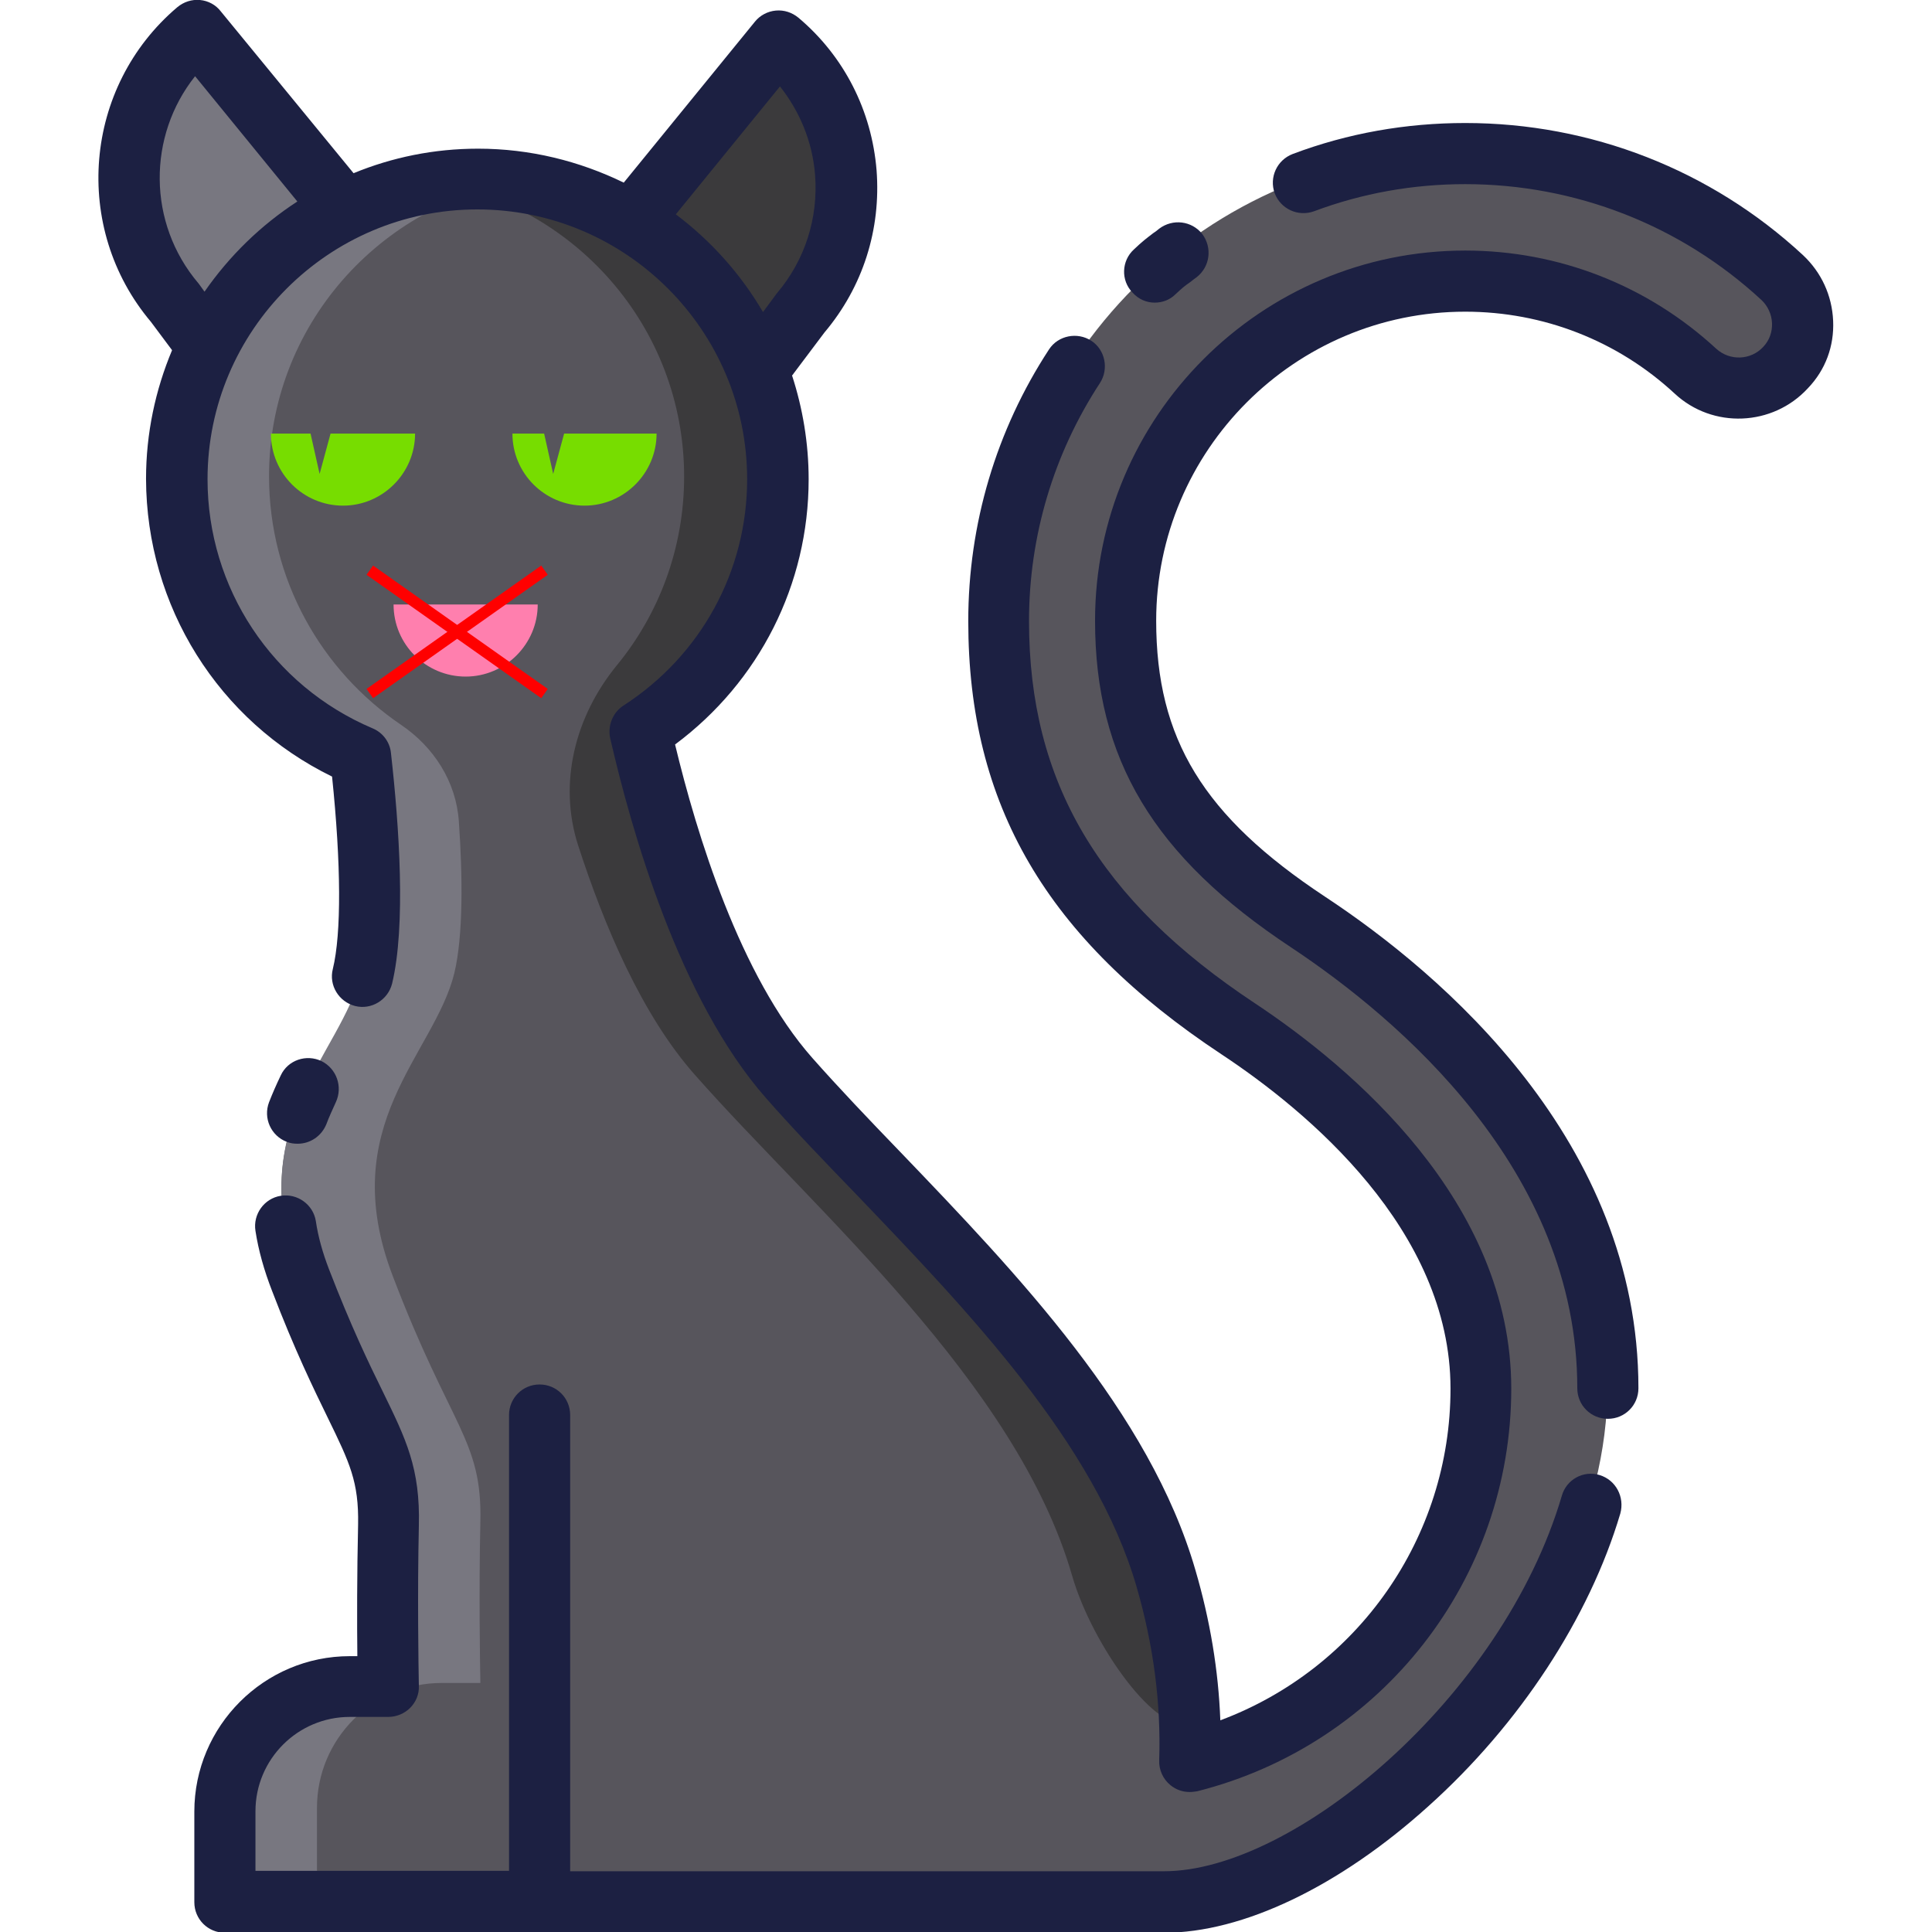
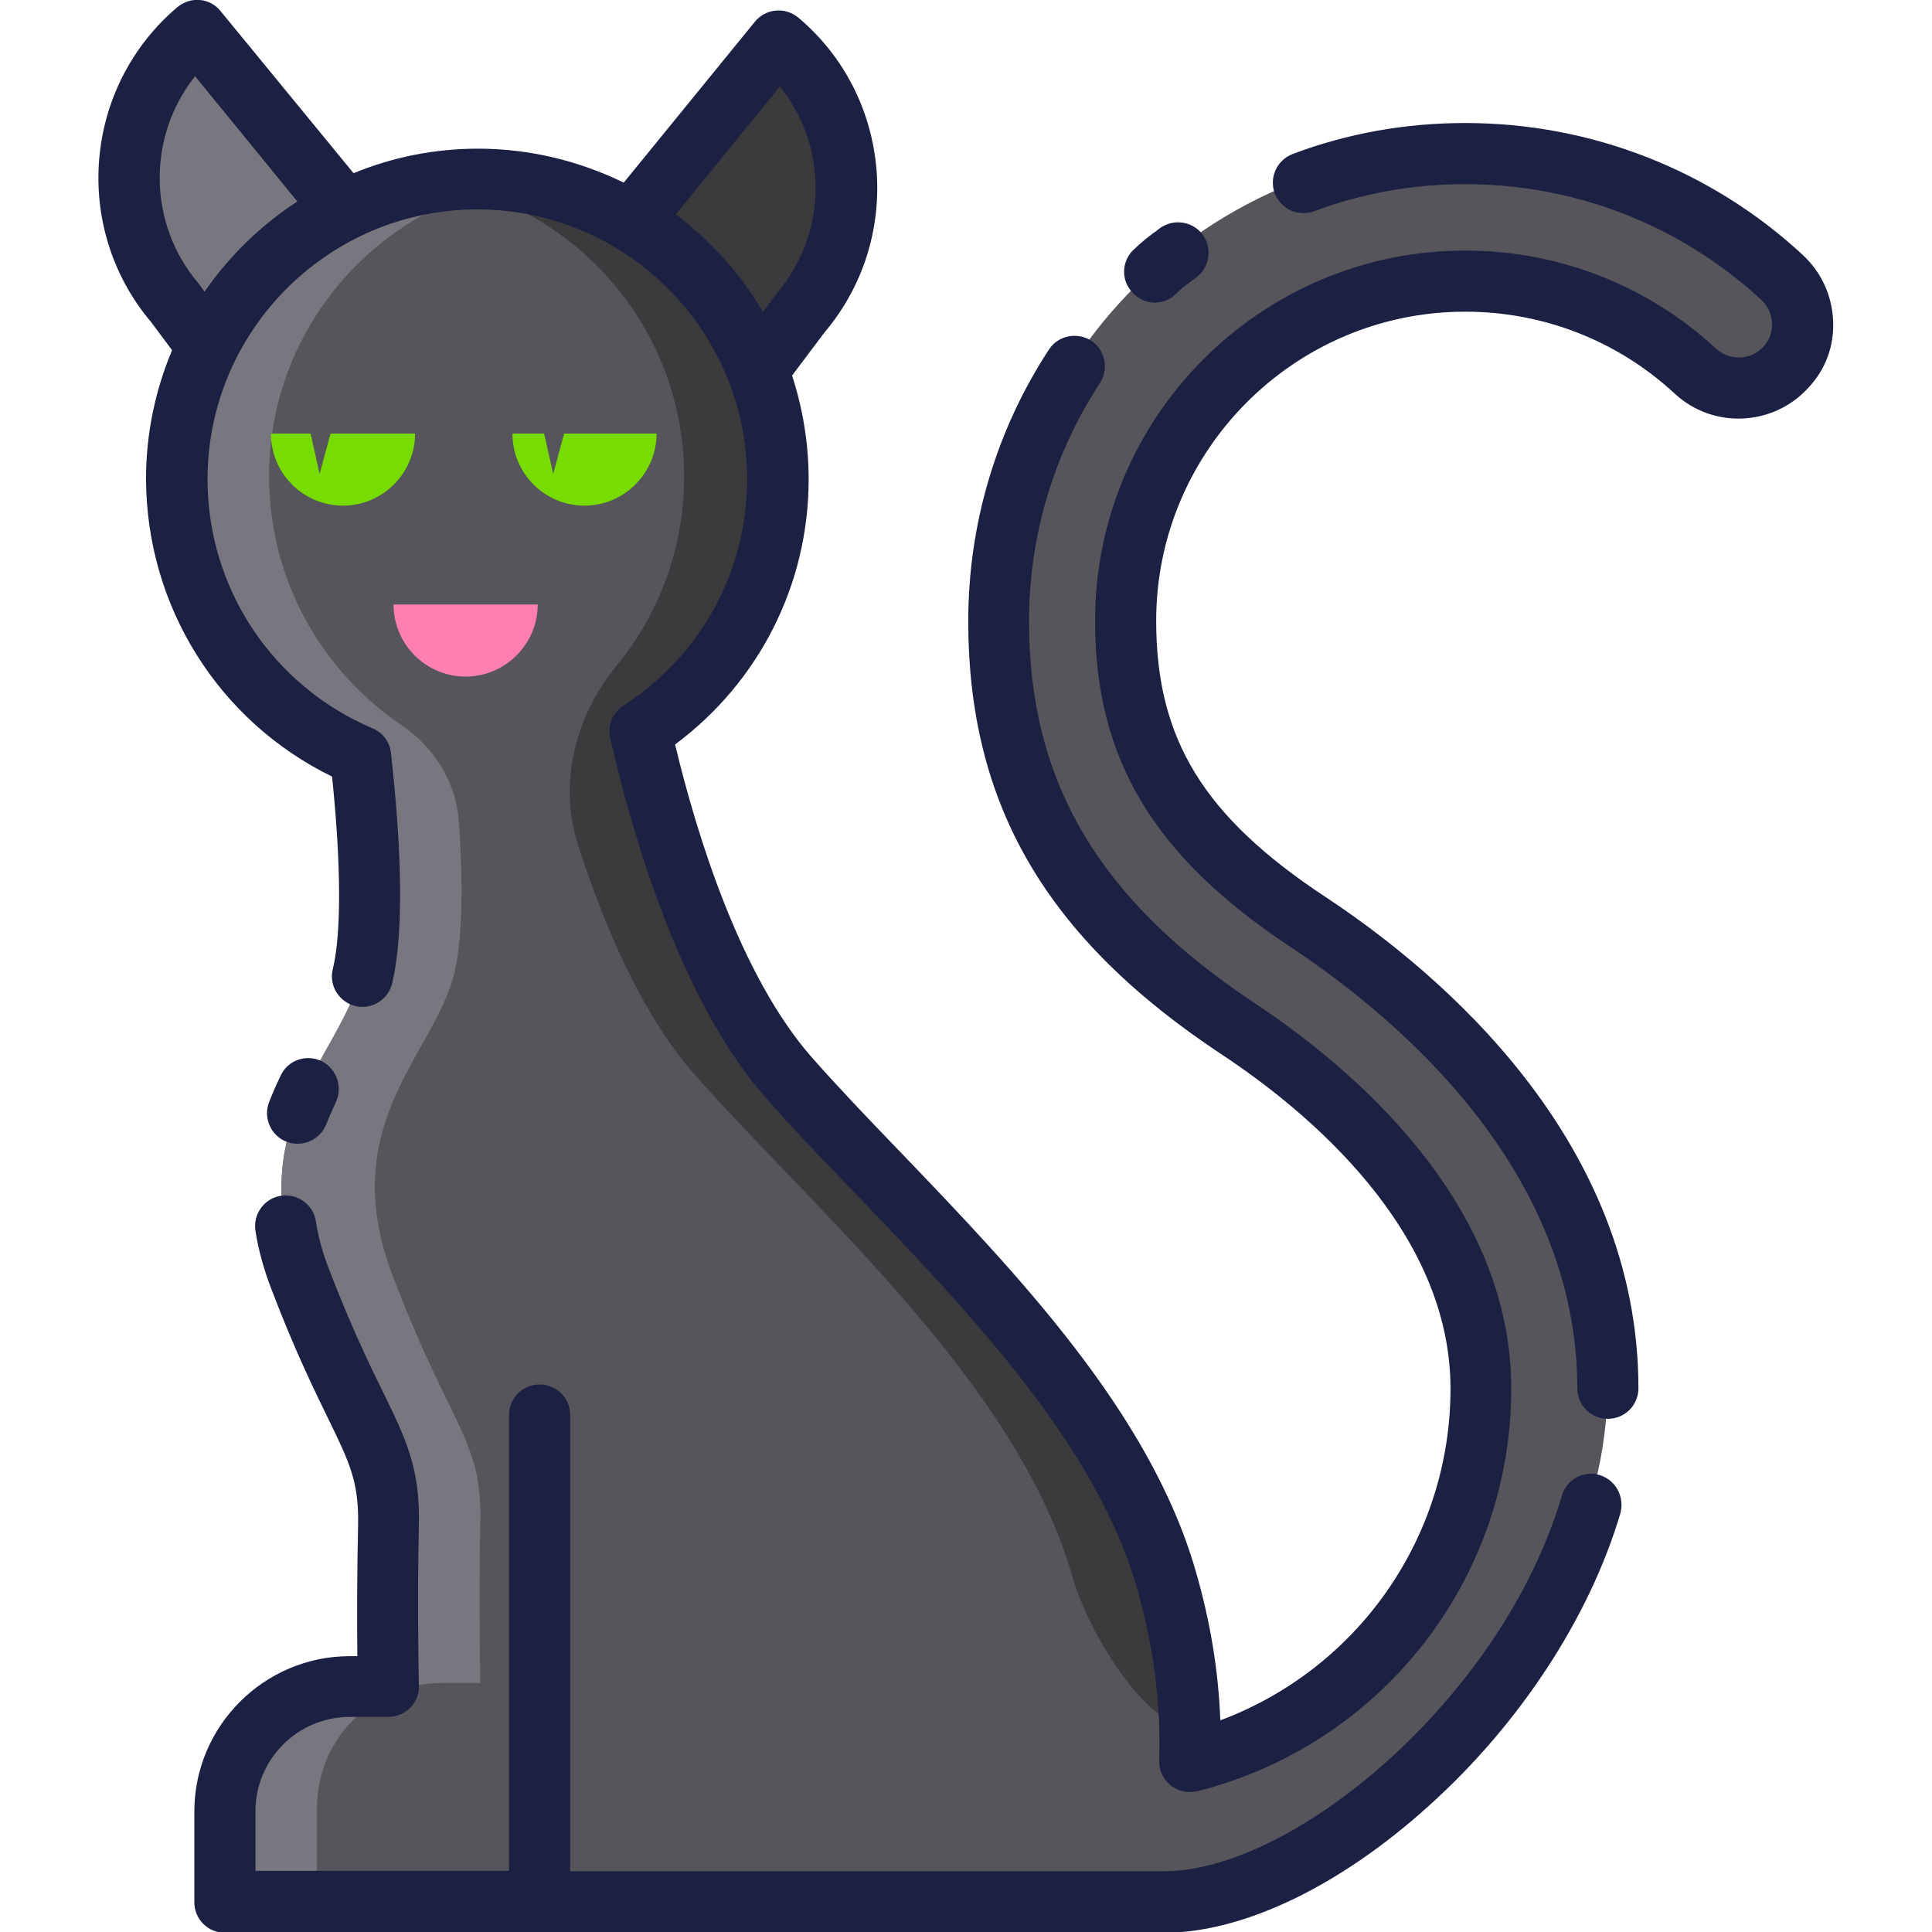
- <svg xmlns="http://www.w3.org/2000/svg" version="1.1" x="0px" y="0px" viewBox="0 0 512 512" style="enable-background:new 0 0 512 512;" xml:space="preserve">
+ <svg xmlns="http://www.w3.org/2000/svg" version="1.1" id="Layer_1" x="0px" y="0px" viewBox="0 0 512 512" style="enable-background:new 0 0 512 512;" xml:space="preserve">
  <style type="text/css">
	.st0{fill:#57555C;}
	.st1{fill:#3B3A3C;}
	.st2{fill:#787780;}
	.st3{fill:#77DD00;}
	.st4{fill:#1C2042;}
	.st5{fill:#FF7FAE;}
- 	.st6{fill:#F40000;stroke:#FF0000;stroke-width:3;stroke-miterlimit:10;}
</style>
-   <g id="Layer_1">
+   <g id="Layer_1_1_">
    <path class="st0" d="M472.1,72.7c-22.9-21.2-52.8-32.8-84-32.8c-68.3,0-123.8,55.5-123.8,123.8c0,45.7,19.6,79,63.5,108.1   c24,15.9,64.3,49.4,64.3,95.4c0,47.7-32.9,87.7-77.1,98.9c0.4-13.4-0.9-29.8-6.3-48.5c-14.8-51.3-68.2-96.7-99.9-132.6   c-21.7-24.6-33.9-67.4-39.4-91.9c21.9-14.2,36.4-38.7,36.4-66.7c0-44-35.6-79.6-79.6-79.6s-79.6,35.6-79.6,79.6   c0,33,20.1,61.3,48.6,73.4c1.8,16,4.1,43.6,0.5,58.4c-5.3,21.7-31.7,40.2-16.4,80.3s23.8,43.3,23.2,65c-0.4,18.4-0.1,37.5,0,42.8   H92.4c-18.3,0-33.1,14.8-33.1,33.1v24h43.3h42.3c0,0,119.8,0,163.3,0c45,0,117.8-67.4,117.8-136c0-61.7-49.8-103.9-79.4-123.6   c-34.4-22.8-48.4-45.9-48.4-79.9c0-49.6,40.4-90,90-90c22.7,0,44.4,8.5,61,23.9c6.8,6.3,17.5,5.9,23.9-0.9   C479.4,89.7,478.9,79,472.1,72.7z" />
    <path class="st1" d="M308.6,417.4c-14.8-51.3-68.2-96.7-99.9-132.6c-21.7-24.6-33.9-67.4-39.4-91.9c21.9-14.2,36.4-38.7,36.4-66.7   c0-10.9-0.8-18.1-4.8-27.6l9.3-12.9c18.3-21.6,18-55.9-3.6-74.2h-0.4l-38.5,46.9c-11.6-6.6-27.4-11.7-41.7-11.7   c-4.2,0-8.2,0.6-12.2,1.2c38.2,5.9,67.5,38.6,67.5,78.4c0,19-6.7,36.5-17.9,50.1c-11,13.5-15.5,31.1-10.2,47.6   c6.9,21.3,16.9,45,31,60.9c31.7,35.9,85.1,81.4,99.9,132.6c5.4,18.8,23,42.8,30.6,38.6C314.5,444.7,312.7,431.8,308.6,417.4z" />
    <path class="st2" d="M120.4,257.9c2.4-10,2.2-26,1.2-40.2c-0.7-10.5-6.6-19.7-15.3-25.6c-21.1-14.3-35-38.5-35-65.9   c0-39.7,29.2-72.4,67.3-78.4c-4-0.6-8.1-1.2-12.3-1.2c-13,0-25.2,3.1-36,8.6L52.6,9l0,0C31,27.3,28.4,59.6,46.7,81.2l7.8,10.4   c-5,10.4-7.9,22.2-7.9,34.5c0,33,20,61.3,48.6,73.4c1.8,16,4.1,43.6,0.5,58.4c-5.3,21.7-31.7,40.2-16.4,80.3   c15.3,40.2,23.8,43.3,23.2,65c-0.4,18.4-0.1,37.5,0,42.8H92.4c-18.3,0-33.1,14.8-33.1,33.1v24H84v-24c0-18.3,14.8-33.1,33.1-33.1   h10.2c-0.1-5.3-0.4-24.4,0-42.8c0.5-21.7-7.9-24.8-23.2-65C88.7,298,115.1,279.5,120.4,257.9z" />
    <g>
      <path class="st3" d="M87.6,114.9l-2.9,10.7l-2.4-10.7H71.8c0,10.6,8.6,19.1,19.1,19.1s19.1-8.6,19.1-19.1H87.6z" />
      <path class="st3" d="M149.5,114.9l-2.9,10.7l-2.4-10.7h-8.4c0,10.6,8.6,19.1,19.1,19.1s19.1-8.6,19.1-19.1    C174.1,114.9,149.5,114.9,149.5,114.9z" />
    </g>
    <g>
      <path class="st4" d="M485.8,85c-0.3-6.7-3.1-12.8-8-17.4c-24.4-22.6-56.2-35-89.5-35c-15.7,0-31.1,2.7-45.7,8.2    c-4.2,1.6-6.3,6.2-4.8,10.4c1.6,4.2,6.2,6.3,10.4,4.8c12.8-4.8,26.3-7.2,40.1-7.2c29.2,0,57.1,10.9,78.5,30.7    c1.7,1.6,2.7,3.8,2.8,6.1c0.1,2.4-0.7,4.6-2.3,6.3c-3.3,3.6-8.9,3.8-12.5,0.5c-18.2-16.8-41.8-26-66.5-26    c-54.1,0-98.1,44-98.1,98.1c0,36.6,15.5,62.5,52,86.6C370.5,269.9,418,310,418,367.9c0,4.5,3.6,8.1,8.1,8.1s8.1-3.6,8.1-8.1    c0-65.5-52-109.8-83.1-130.3c-32.2-21.3-44.7-41.8-44.7-73.1c0-45.1,36.7-81.9,81.9-81.9c20.7,0,40.4,7.7,55.5,21.7    c10.1,9.4,26,8.7,35.3-1.4C483.8,98,486.1,91.7,485.8,85z" />
      <path class="st4" d="M423.9,390.9c-4.3-1.3-8.8,1.2-10,5.5c-15.8,53.6-71.1,99.5-105.4,99.5H151.1V375c0-4.5-3.6-8.1-8.1-8.1    s-8.1,3.6-8.1,8.1v120.8H67.7V480c0-13.8,11.2-25,25-25h10.2c2.2,0,4.3-0.9,5.8-2.4s2.4-3.6,2.3-5.8c-0.1-5.4-0.4-24.4,0-42.4    c0.4-15.3-3.4-23-9.6-35.7c-3.8-7.7-8.4-17.3-14.2-32.3c-1.7-4.4-2.9-8.7-3.5-12.8c-0.7-4.4-4.9-7.4-9.3-6.7    c-4.4,0.7-7.4,4.9-6.7,9.3c0.8,5.2,2.3,10.5,4.4,15.9c6,15.7,11.1,26.1,14.8,33.7c5.8,11.9,8.2,16.9,8,28.2    c-0.3,12.9-0.3,26.2-0.2,34.9h-2c-22.7,0-41.2,18.5-41.2,41.2v24c0,4.5,3.6,8.1,8.1,8.1h248.9c20.8,0,46.4-12.2,70-33.5    c24.2-21.7,42.7-50,50.9-77.6C430.6,396.7,428.2,392.2,423.9,390.9z" />
      <path class="st4" d="M85.2,281.2c-4-1.9-8.9-0.3-10.8,3.8c-1.2,2.5-2.2,4.8-3.1,7.1c-1.6,4.2,0.5,8.9,4.7,10.5    c1,0.4,1.9,0.5,2.9,0.5c3.3,0,6.3-2,7.6-5.2c0.7-1.9,1.6-3.8,2.5-5.8C90.9,288,89.2,283.2,85.2,281.2z" />
      <path class="st4" d="M88,205.8c2.4,23.2,2.5,41.6,0.2,51c-1.1,4.3,1.6,8.7,5.9,9.8c4.3,1.1,8.7-1.6,9.8-5.9    c3.7-15.3,1.9-41.7-0.3-61.2c-0.3-2.9-2.2-5.4-4.9-6.5C72.1,181.7,55,155.8,55,127c0-39.4,32.1-71.5,71.5-71.5S198,87.6,198,127    c0,24.3-12.2,46.7-32.8,60c-2.8,1.8-4.2,5.3-3.5,8.6C167.3,220,180,264.9,203,291c7.1,8.1,15.2,16.5,23.8,25.4    c29.7,31,63.4,66.1,74.4,104.1c4.5,15.5,6.5,30.9,6,46c-0.1,2.5,1,5,3,6.6c1.5,1.2,3.2,1.8,5.1,1.8c0.7,0,1.3-0.1,2-0.2    c49-12.4,83.2-56.3,83.2-106.7c0-49.7-42.6-85.3-67.9-102.1c-41.4-27.4-59.9-58.7-59.9-101.3c0-22.5,6.5-44.3,18.8-63.1    c2.4-3.7,1.4-8.8-2.3-11.2c-3.7-2.4-8.8-1.4-11.2,2.3c-14,21.4-21.4,46.3-21.4,72c0,48.7,20.7,84.1,67.1,114.8    c22.7,15,60.7,46.5,60.7,88.6c0,39.5-24.6,74.3-61,87.9c-0.5-13.2-2.7-26.5-6.6-39.8c-12.1-41.8-47.2-78.5-78.2-110.8    c-8.5-8.8-16.4-17.1-23.3-24.9c-19.2-21.7-30.7-59.4-36.4-83.1c22.3-16.6,35.4-42.4,35.4-70.3c0-9.6-1.6-18.9-4.4-27.5    c0.2-0.2,0.3-0.3,0.4-0.5l8.2-10.9c10.2-12.1,15-27.3,13.8-43c-1.3-15.8-8.6-30.2-20.7-40.4c-1.7-1.4-3.8-2.1-6-1.9    c-2.2,0.2-4.2,1.3-5.5,2.9l-34.8,42.7c-11.7-5.7-24.8-9-38.6-9c-11.7,0-22.8,2.3-33,6.5L58.5,3c-1.3-1.7-3.3-2.8-5.5-3    s-4.3,0.5-6,1.9C22.1,23,19,60.4,40,85.3l5.6,7.5c-4.4,10.5-6.9,22-6.9,34.1C38.8,160.7,57.9,191.1,88,205.8z M206.7,22.9    c5.3,6.7,8.6,14.7,9.3,23.4c0.9,11.5-2.7,22.7-10.1,31.4c-0.1,0.1-0.2,0.3-0.3,0.4l-3.4,4.6c-5.9-10.1-13.8-18.9-23.1-25.9    L206.7,22.9z M52.9,75.5c-0.1-0.1-0.2-0.3-0.3-0.4C39,59.1,39.1,36,51.7,20.2l27.1,33.2c-9.7,6.3-18,14.4-24.6,23.9L52.9,75.5z" />
      <path class="st4" d="M306,80.2c2,0,4-0.7,5.5-2.2c1.7-1.6,2.4-2.2,4-3.3c0.5-0.4,1-0.8,1.7-1.3c3.5-2.8,4.1-7.8,1.4-11.4    c-2.8-3.5-7.8-4.1-11.4-1.4c-0.6,0.5-1.1,0.9-1.6,1.2c-1.7,1.3-2.9,2.2-5.1,4.3c-3.3,3-3.5,8.2-0.4,11.4    C301.7,79.3,303.8,80.2,306,80.2z" />
    </g>
    <g>
      <path class="st5" d="M114.8,160.2h-10.5c0,10.6,8.6,19.1,19.1,19.1s19.1-8.6,19.1-19.1H120" />
    </g>
  </g>
-   <g id="Layer_2">
-     <line class="st6" x1="98" y1="151.1" x2="144.3" y2="183.8" />
-     <line class="st6" x1="98" y1="183.8" x2="144.3" y2="151.1" />
-   </g>
</svg>
